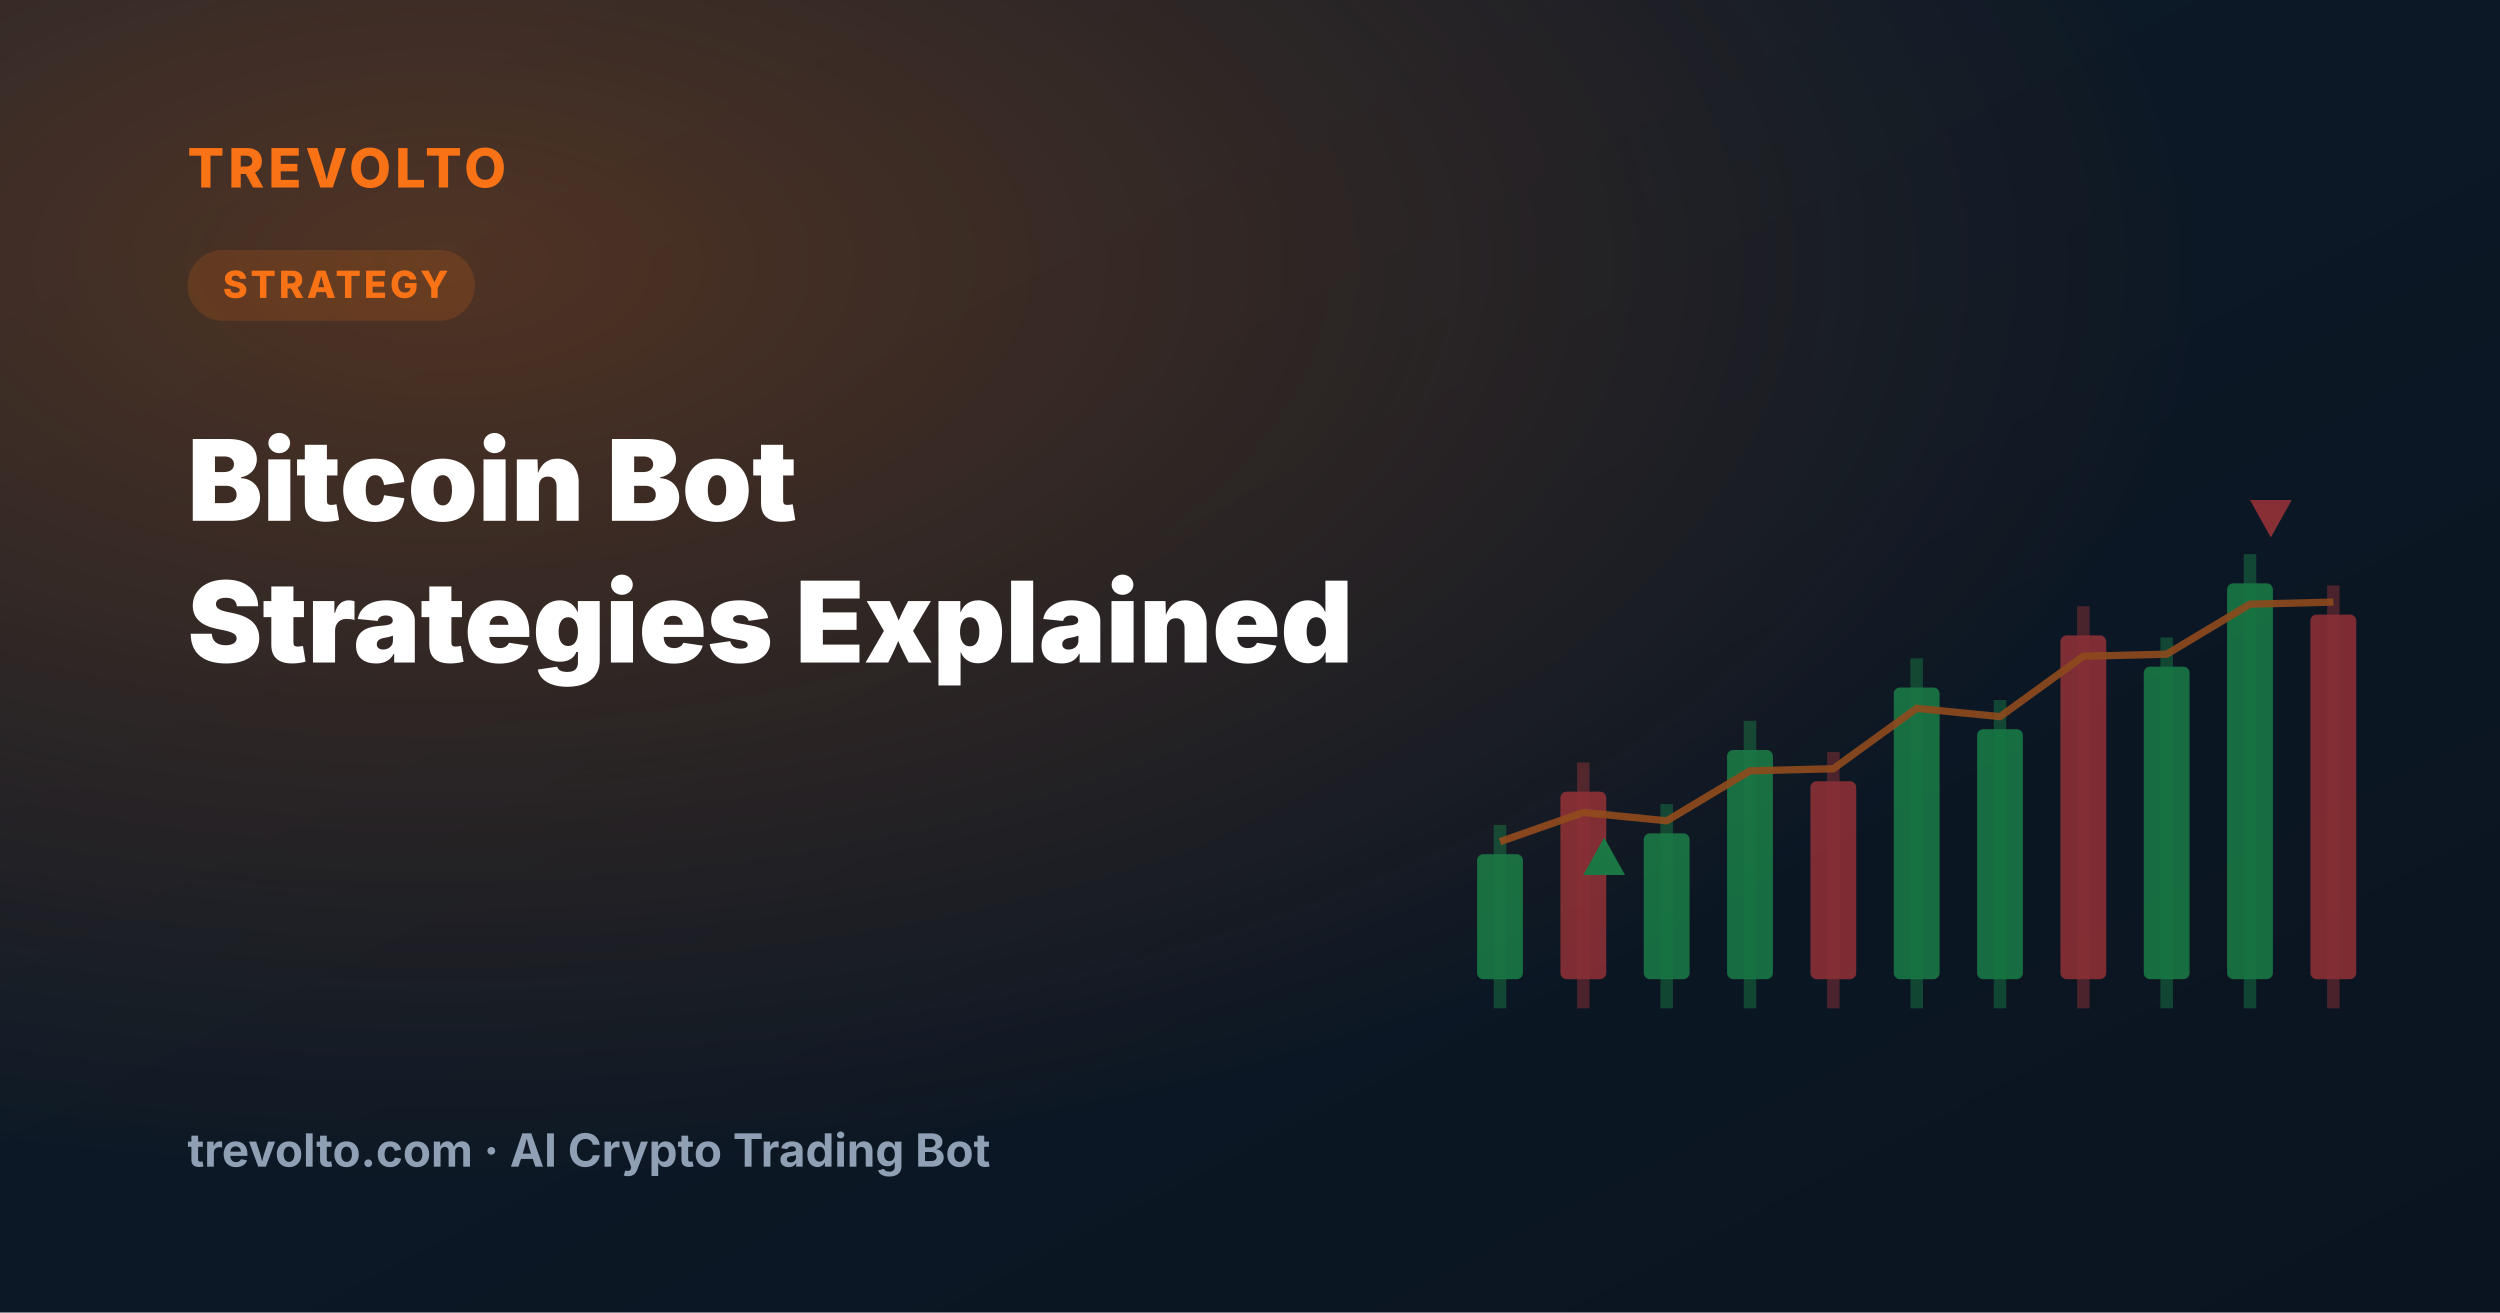
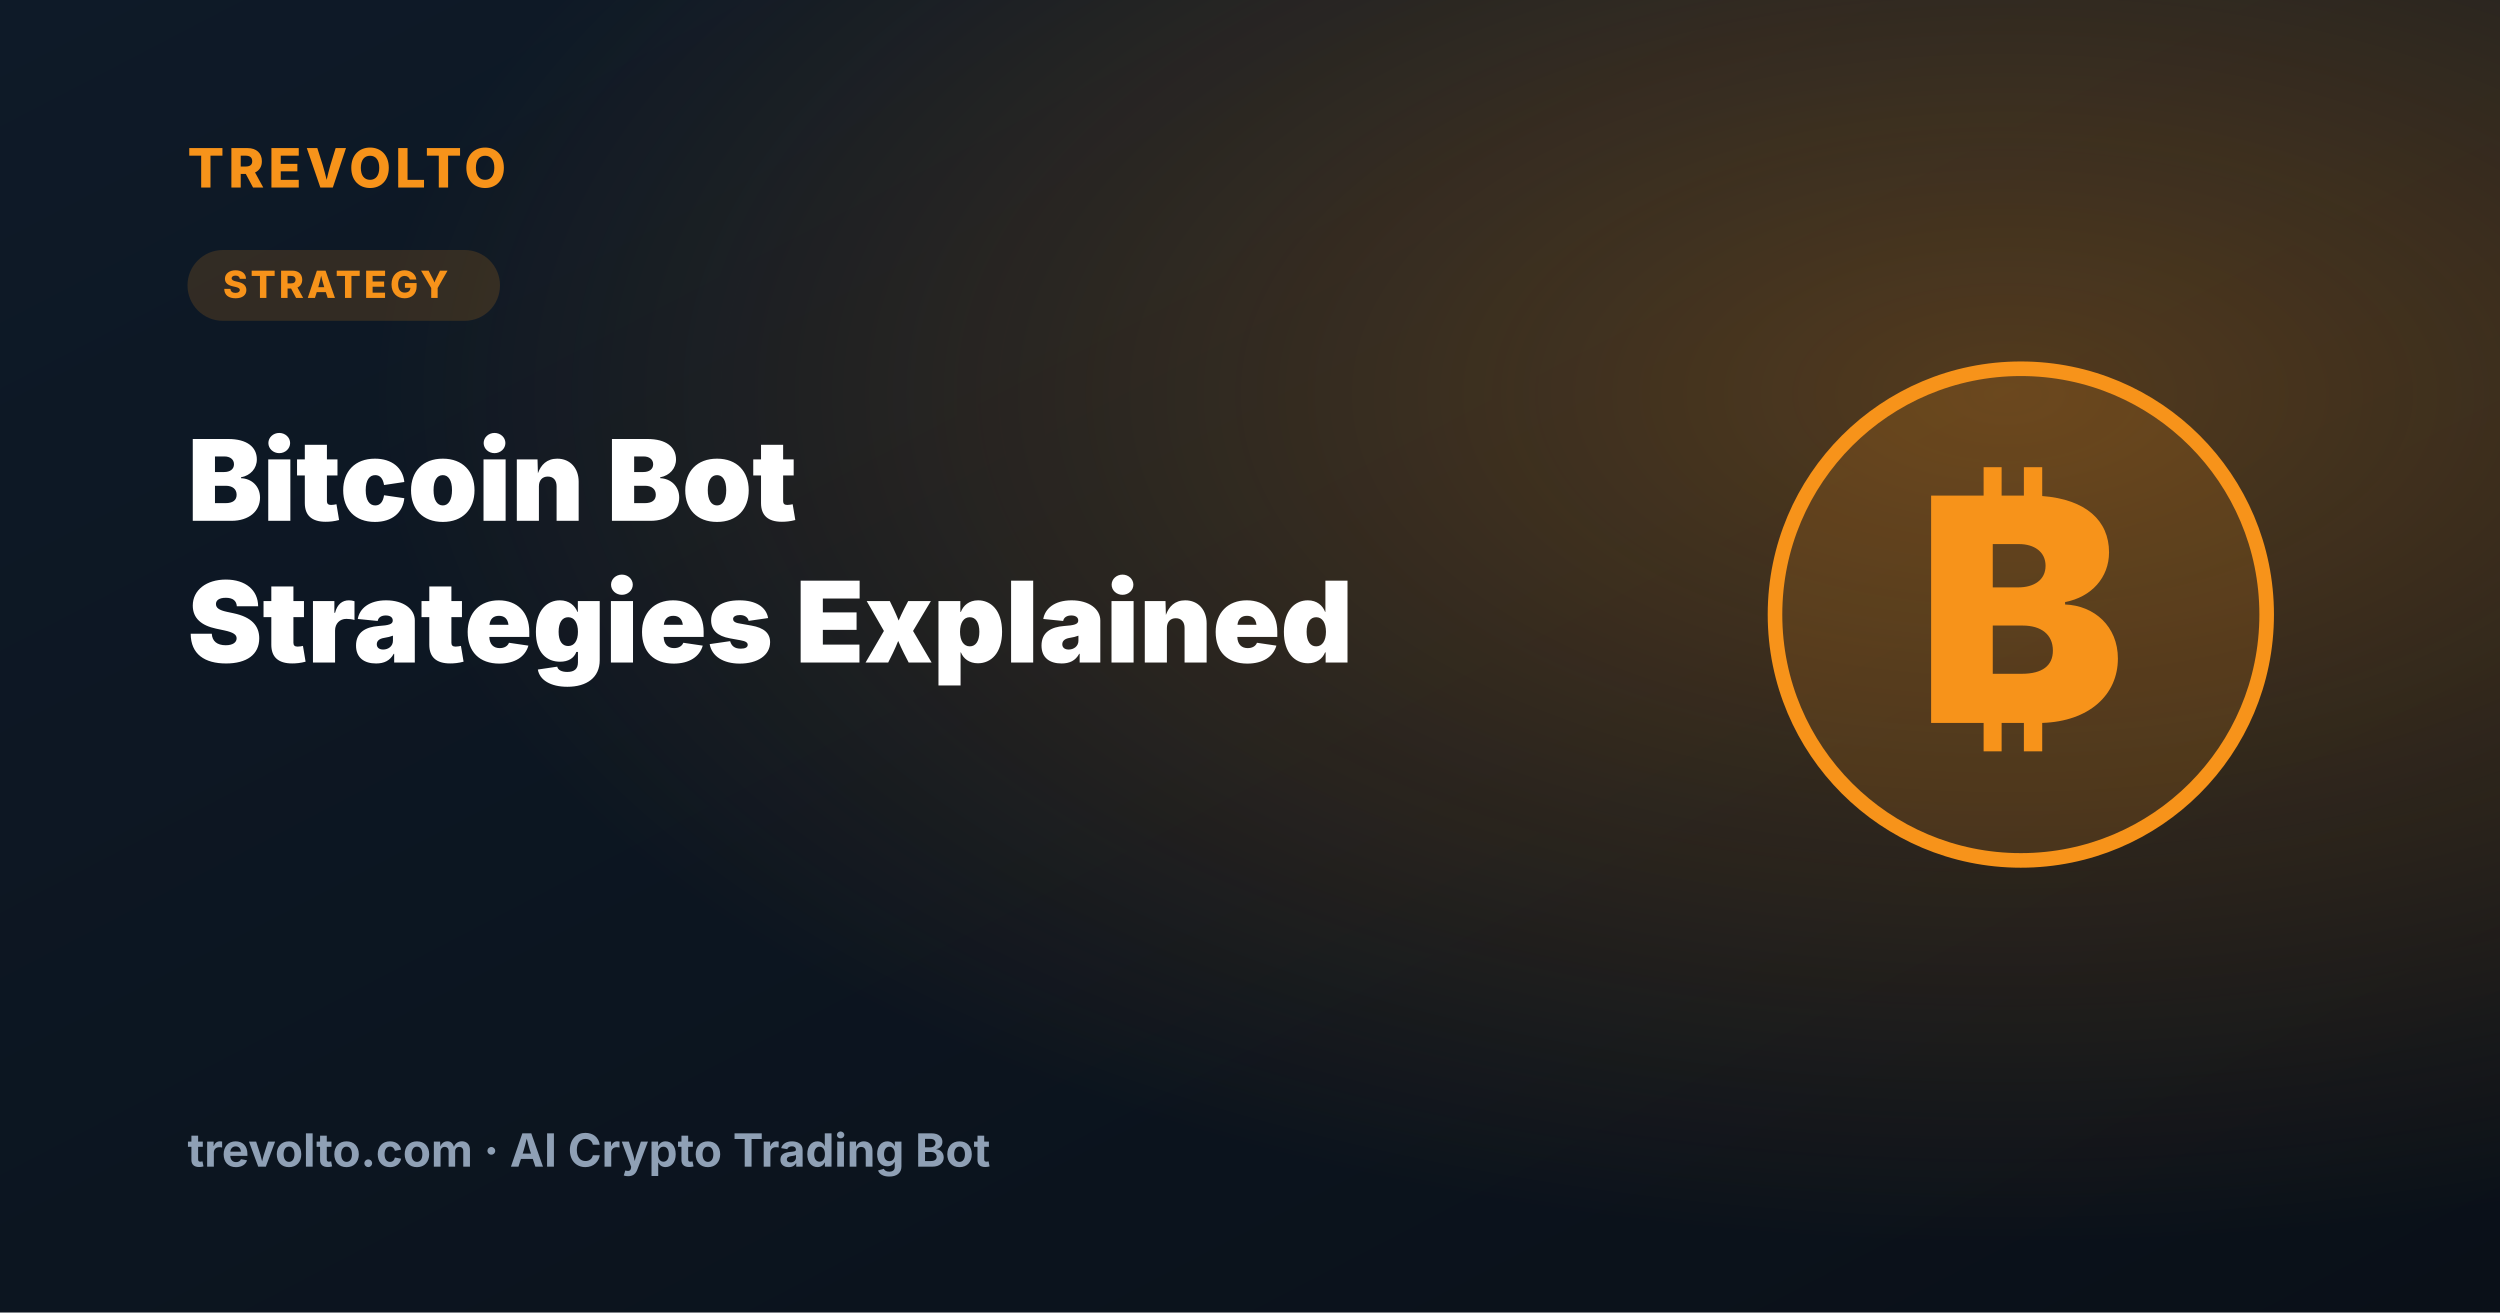
<svg xmlns="http://www.w3.org/2000/svg" viewBox="0 0 1200 630" width="1200" height="630" role="img" aria-label="Bitcoin Bot Strategies Explained">
  <defs>
    <linearGradient id="bg" x1="0" y1="0" x2="1" y2="1">
-       <stop offset="0" stop-color="#0e1c2b" />
-       <stop offset="1" stop-color="#0a1420" />
+       <stop offset="0" stop-color="#0e1a28" />
+       <stop offset="1" stop-color="#0a1018" />
    </linearGradient>
-     <radialGradient id="glow" cx="18%" cy="20%" r="70%">
-       <stop offset="0" stop-color="#f97316" stop-opacity=".28" />
-       <stop offset="1" stop-color="#f97316" stop-opacity="0" />
+     <radialGradient id="glow" cx="80%" cy="30%" r="65%">
+       <stop offset="0" stop-color="#f7931a" stop-opacity=".30" />
+       <stop offset="1" stop-color="#f7931a" stop-opacity="0" />
    </radialGradient>
  </defs>
  <rect width="1200" height="630" fill="url(#bg)" />
  <rect width="1200" height="630" fill="url(#glow)" />
-   <g opacity=".55">
-     <rect x="717" y="396" width="6" height="88" fill="#22c55e" opacity=".5" />
-     <rect x="709" y="410" width="22" height="60" rx="3" fill="#22c55e" opacity=".9" />
-     <rect x="757" y="366" width="6" height="118" fill="#ef4444" opacity=".5" />
-     <rect x="749" y="380" width="22" height="90" rx="3" fill="#ef4444" opacity=".9" />
-     <rect x="797" y="386" width="6" height="98" fill="#22c55e" opacity=".5" />
-     <rect x="789" y="400" width="22" height="70" rx="3" fill="#22c55e" opacity=".9" />
-     <rect x="837" y="346" width="6" height="138" fill="#22c55e" opacity=".5" />
-     <rect x="829" y="360" width="22" height="110" rx="3" fill="#22c55e" opacity=".9" />
-     <rect x="877" y="361" width="6" height="123" fill="#ef4444" opacity=".5" />
-     <rect x="869" y="375" width="22" height="95" rx="3" fill="#ef4444" opacity=".9" />
-     <rect x="917" y="316" width="6" height="168" fill="#22c55e" opacity=".5" />
-     <rect x="909" y="330" width="22" height="140" rx="3" fill="#22c55e" opacity=".9" />
-     <rect x="957" y="336" width="6" height="148" fill="#22c55e" opacity=".5" />
-     <rect x="949" y="350" width="22" height="120" rx="3" fill="#22c55e" opacity=".9" />
-     <rect x="997" y="291" width="6" height="193" fill="#ef4444" opacity=".5" />
-     <rect x="989" y="305" width="22" height="165" rx="3" fill="#ef4444" opacity=".9" />
-     <rect x="1037" y="306" width="6" height="178" fill="#22c55e" opacity=".5" />
-     <rect x="1029" y="320" width="22" height="150" rx="3" fill="#22c55e" opacity=".9" />
-     <rect x="1077" y="266" width="6" height="218" fill="#22c55e" opacity=".5" />
-     <rect x="1069" y="280" width="22" height="190" rx="3" fill="#22c55e" opacity=".9" />
-     <rect x="1117" y="281" width="6" height="203" fill="#ef4444" opacity=".5" />
-     <rect x="1109" y="295" width="22" height="175" rx="3" fill="#ef4444" opacity=".9" />
-     <polyline points="720,404 760,390 800,394 840,370 880,369 920,340 960,344 1000,315 1040,314 1080,290 1120,289" fill="none" stroke="#f97316" stroke-width="3.5" opacity=".9" />
-     <path d="M760 420 l10 -18 l10 18 z" fill="#22c55e" />
-     <path d="M1080 240 l10 18 l10 -18 z" fill="#ef4444" />
+   <g transform="translate(870,165)">
+     <circle cx="100" cy="130" r="118" fill="#f7931a" opacity=".15" />
+     <circle cx="100" cy="130" r="118" fill="none" stroke="#f7931a" stroke-width="7" />
+     <text x="100" y="182" font-size="150" font-weight="900" text-anchor="middle" fill="#f7931a" font-family="Inter,sans-serif">₿</text>
  </g>
-   <rect x="0" y="0" width="1200" height="630" fill="none" />
  <g font-family="Inter, -apple-system, Segoe UI, sans-serif">
-     <text x="90" y="90" font-size="26" font-weight="800" letter-spacing="2" fill="#f97316">TREVOLTO</text>
-     <rect x="90" y="120" width="138" height="34" rx="17" fill="#f97316" opacity=".16" />
-     <text x="107" y="143" font-size="18" font-weight="800" letter-spacing="1.5" fill="#f97316">STRATEGY</text>
+     <text x="90" y="90" font-size="26" font-weight="800" letter-spacing="2" fill="#f7931a">TREVOLTO</text>
+     <rect x="90" y="120" width="150" height="34" rx="17" fill="#f7931a" opacity=".16" />
+     <text x="107" y="143" font-size="18" font-weight="800" letter-spacing="1.5" fill="#f7931a">STRATEGY</text>
    <text x="90" y="250" font-size="54" font-weight="900" fill="#ffffff">
      <tspan x="90" dy="0">Bitcoin Bot</tspan>
      <tspan x="90" dy="68">Strategies Explained</tspan>
    </text>
    <text x="90" y="560" font-size="22" font-weight="700" fill="#8fa0b5">trevolto.com  ·  AI Crypto Trading Bot</text>
  </g>
</svg>
